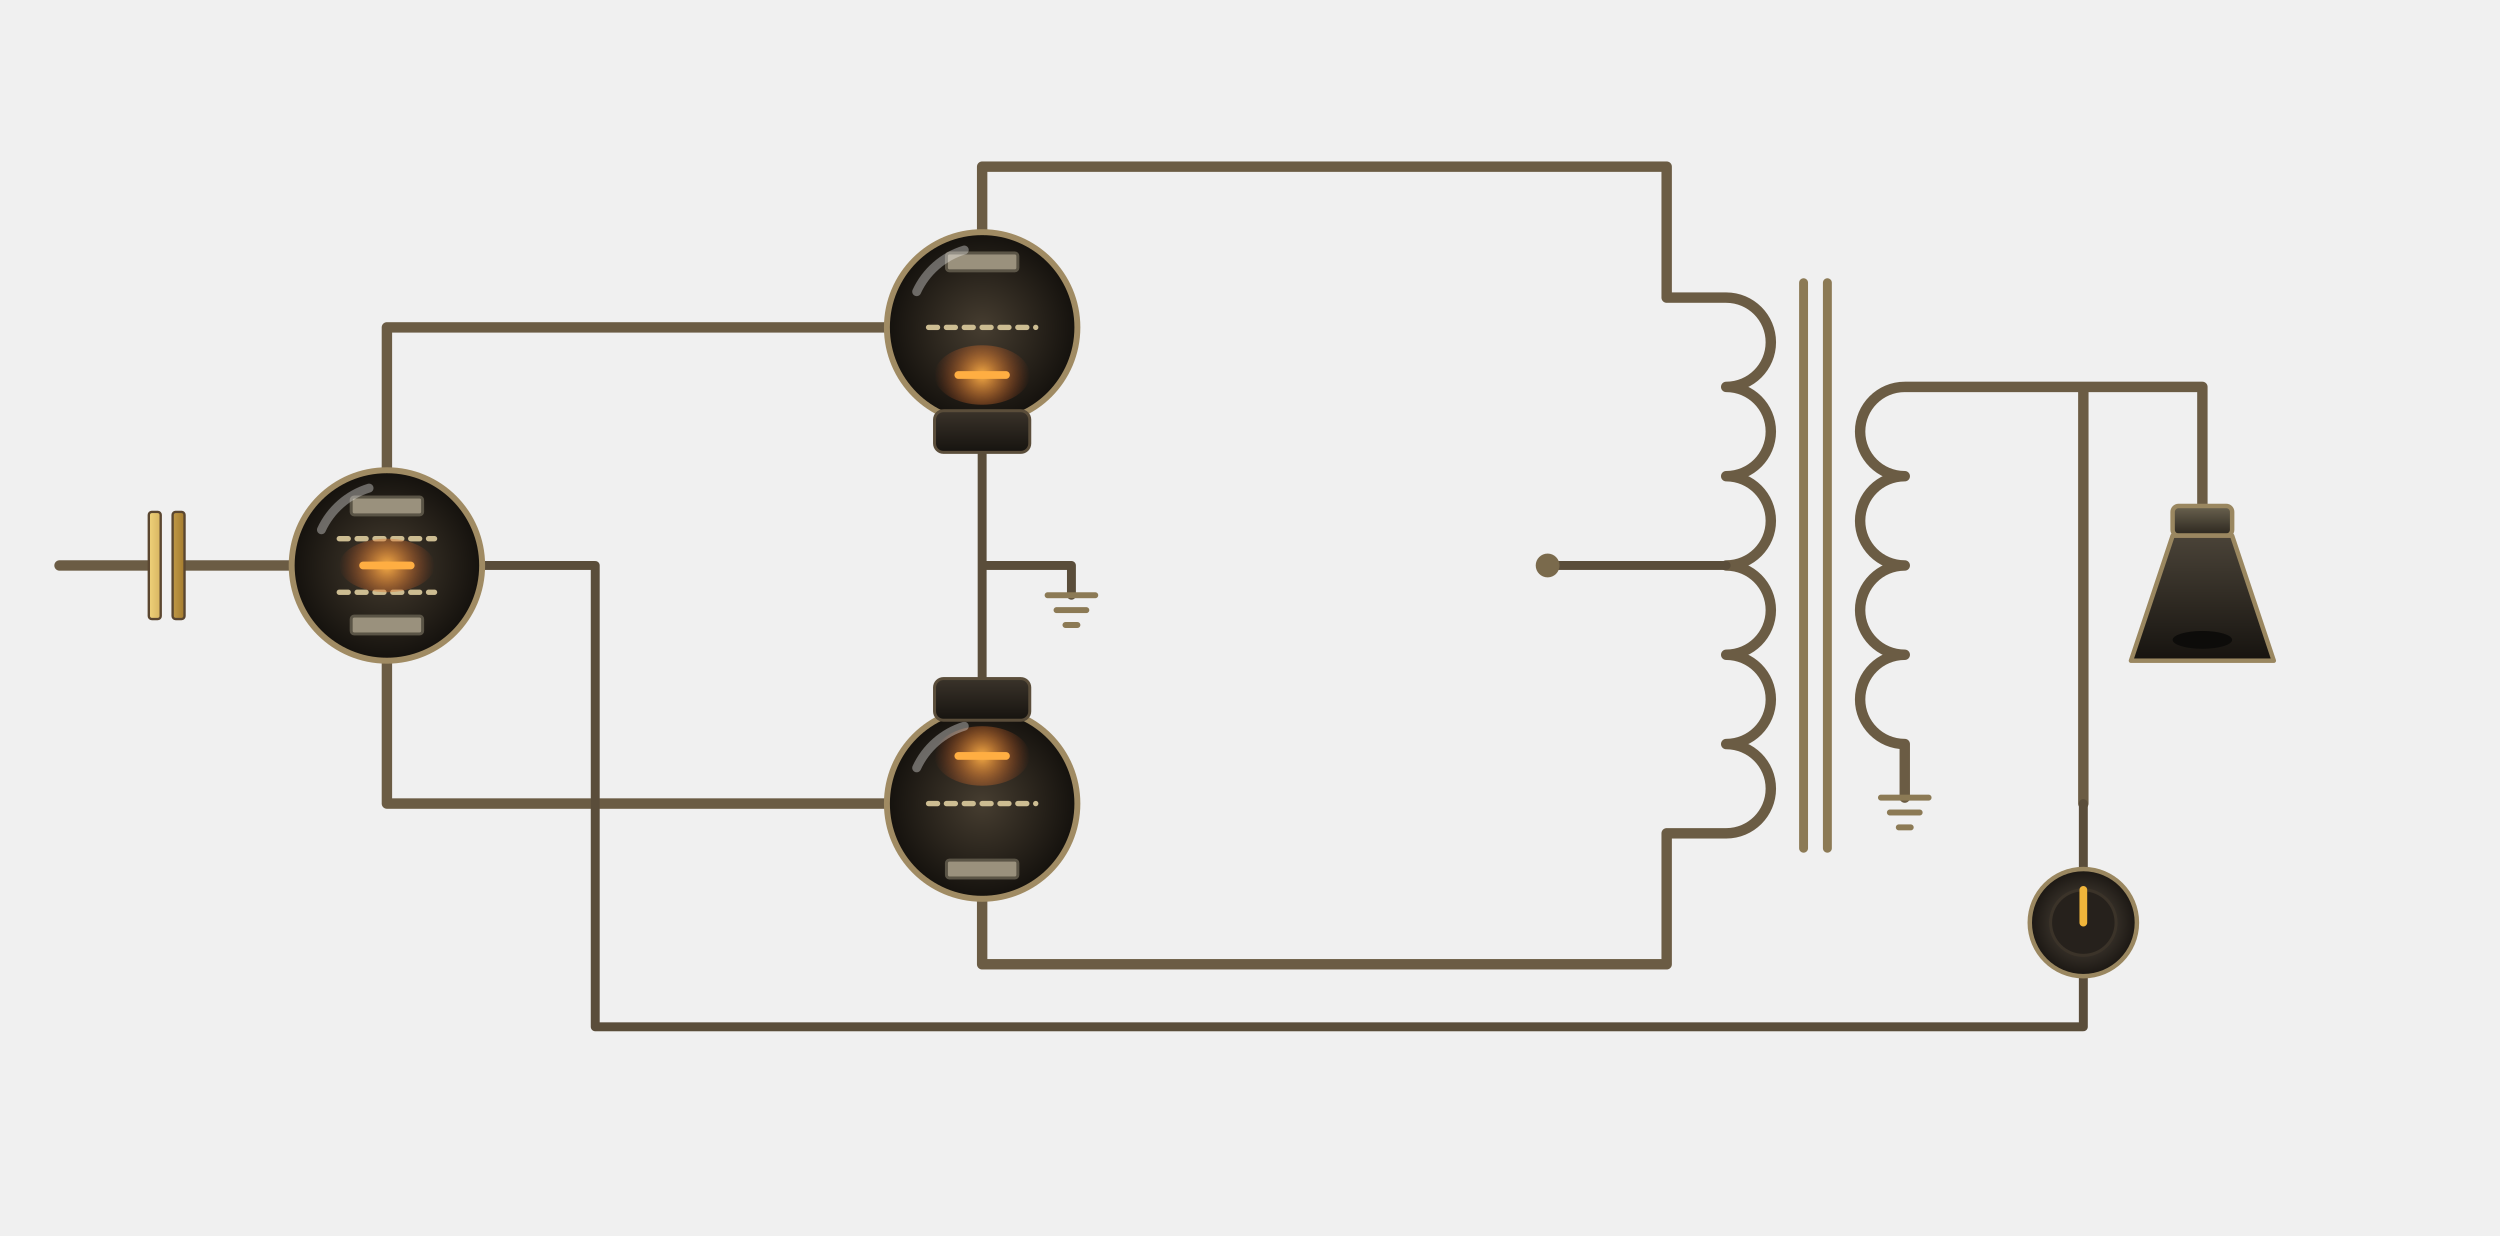
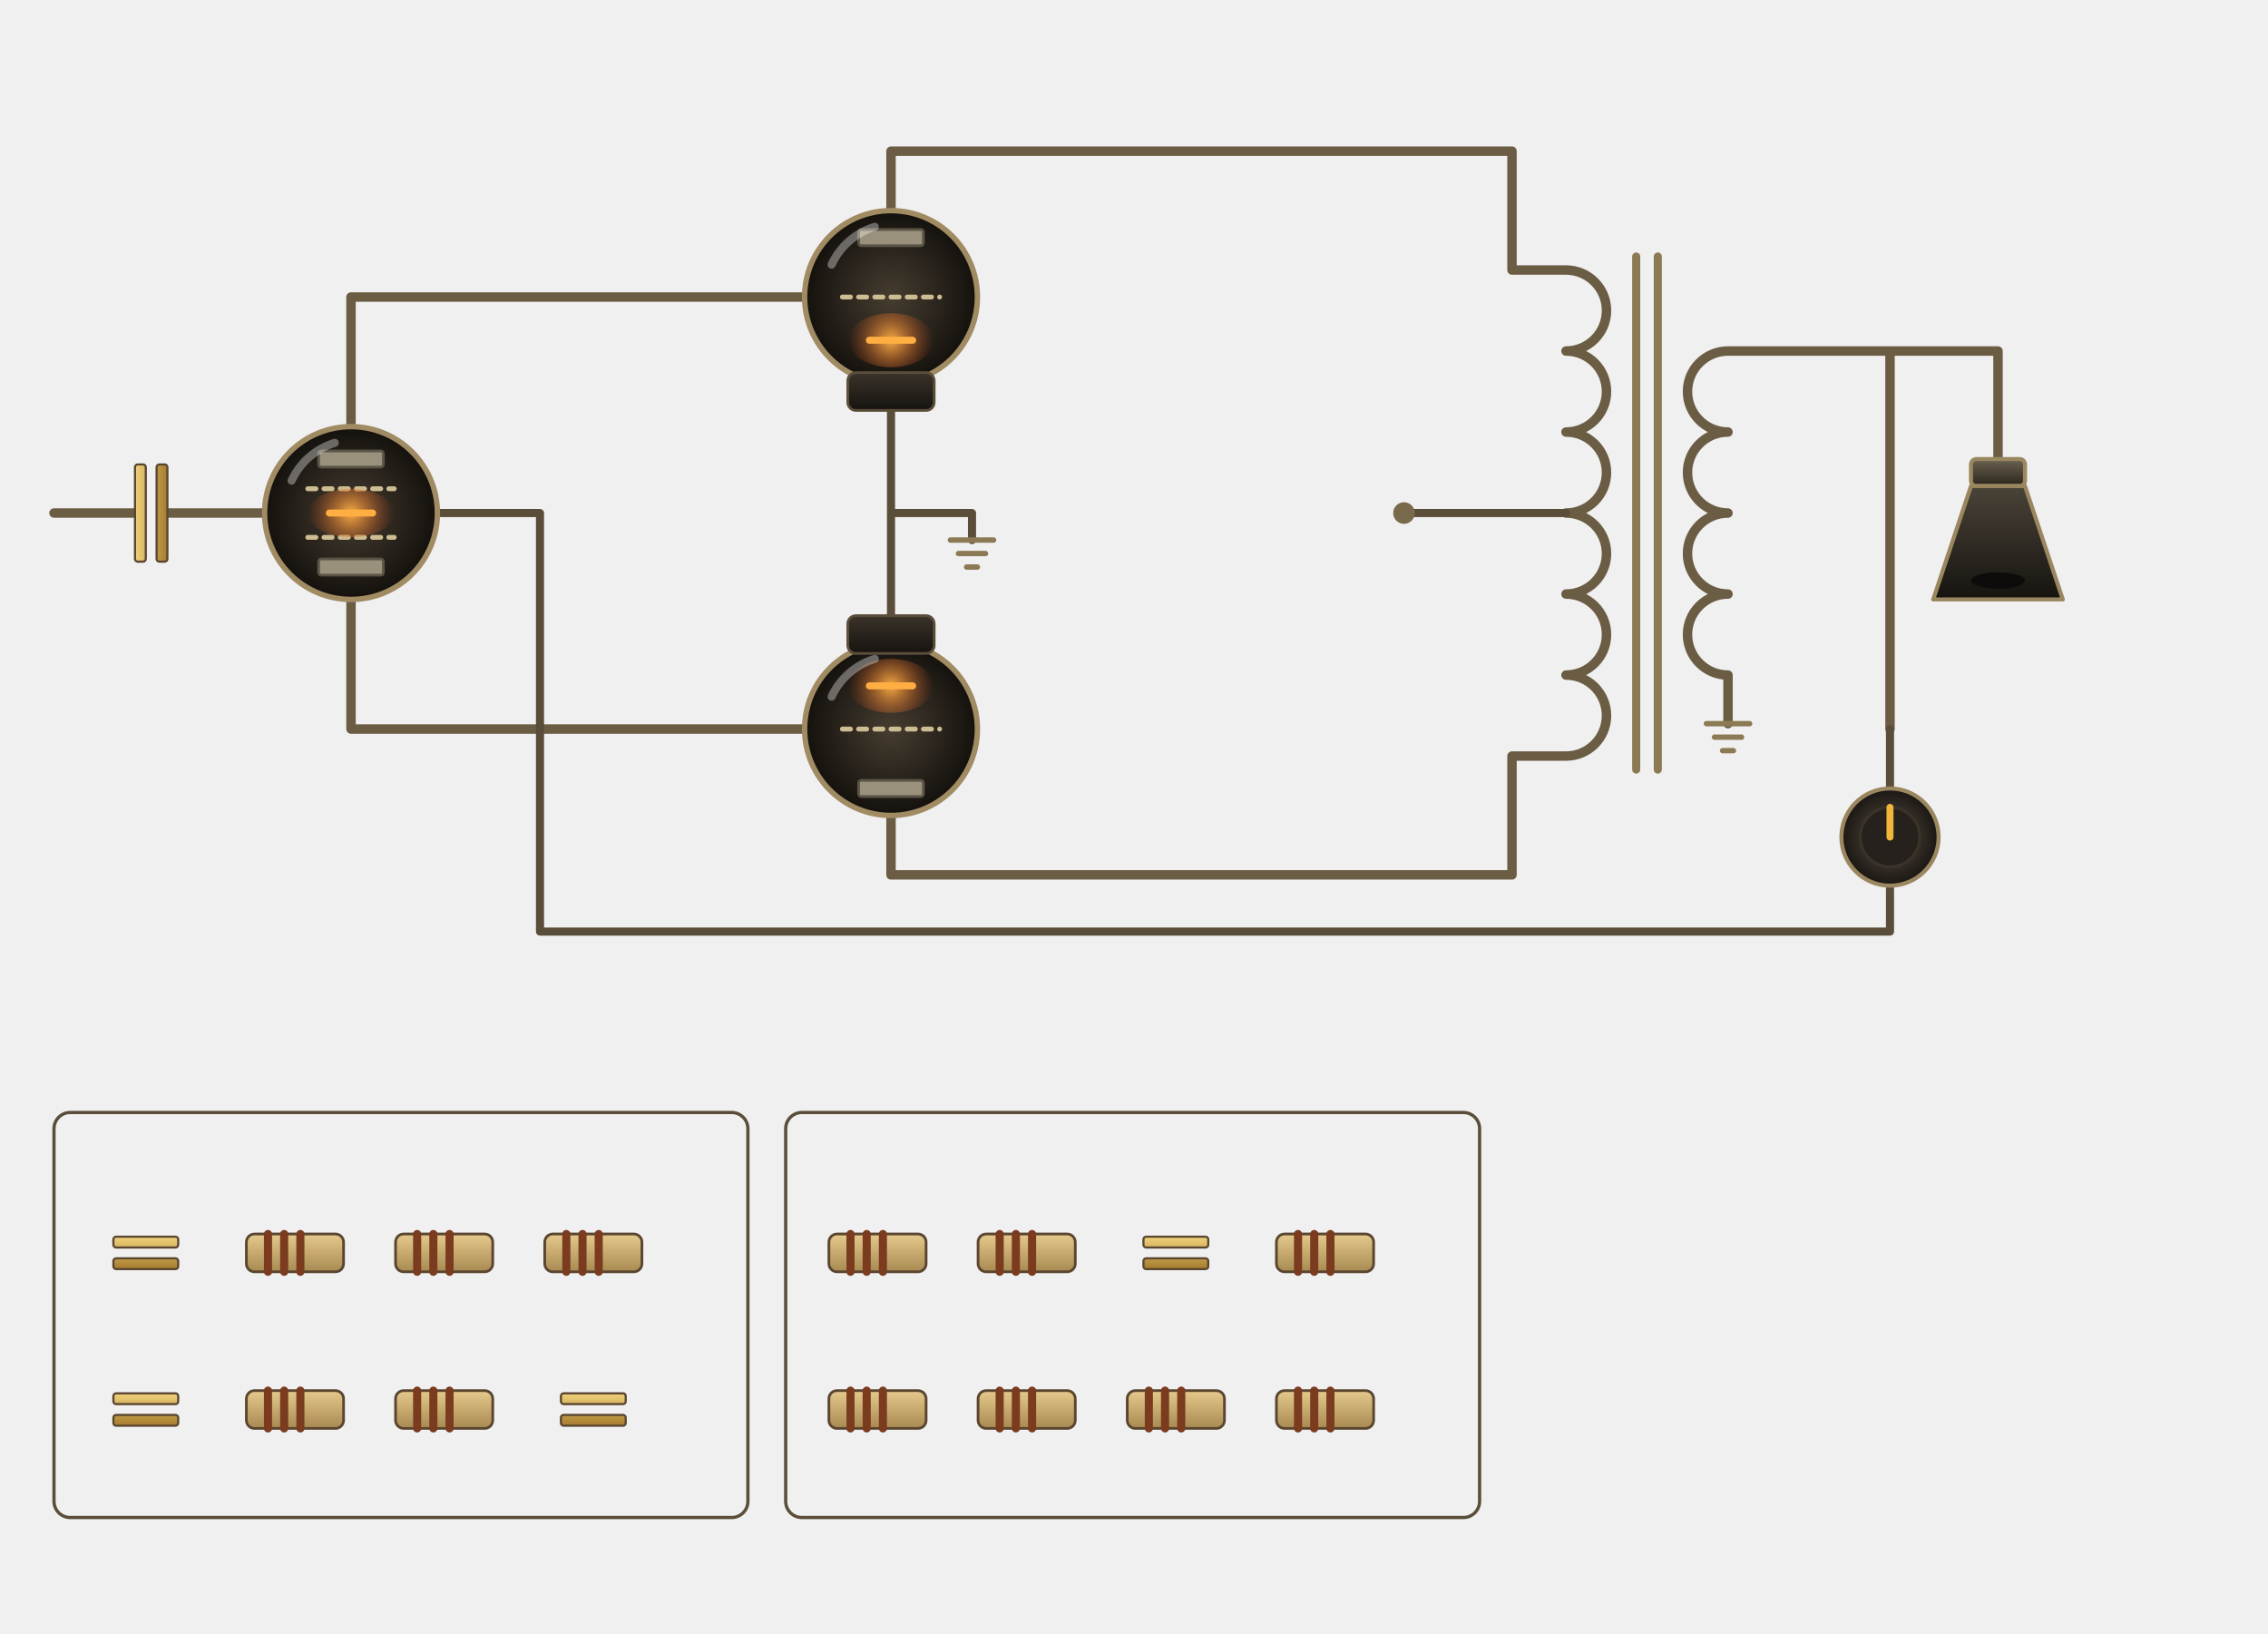
- <svg xmlns="http://www.w3.org/2000/svg" width="840" height="415" viewBox="0 0 840 415">
+ <svg xmlns="http://www.w3.org/2000/svg" width="840" height="605" viewBox="0 0 840 605">
  <defs>
    <linearGradient id="g1" x1="50" y1="0" x2="62" y2="0" gradientUnits="userSpaceOnUse">
      <stop offset="0" stop-color="#f0d27a" />
      <stop offset="1" stop-color="#a67c2e" />
    </linearGradient>
    <radialGradient id="g2" cx="130" cy="190" r="32" gradientUnits="userSpaceOnUse">
      <stop offset="0" stop-color="#463d30" />
      <stop offset="1" stop-color="#14110d" />
    </radialGradient>
    <radialGradient id="g3" cx="130" cy="190" r="16" gradientUnits="userSpaceOnUse">
      <stop offset="0" stop-color="#ffb347" stop-opacity="0.95" />
      <stop offset="1" stop-color="#c1441a" stop-opacity="0" />
    </radialGradient>
    <radialGradient id="g4" cx="330" cy="110" r="32" gradientUnits="userSpaceOnUse">
      <stop offset="0" stop-color="#463d30" />
      <stop offset="1" stop-color="#14110d" />
    </radialGradient>
    <radialGradient id="g5" cx="330" cy="126" r="16" gradientUnits="userSpaceOnUse">
      <stop offset="0" stop-color="#ffb347" stop-opacity="0.95" />
      <stop offset="1" stop-color="#c1441a" stop-opacity="0" />
    </radialGradient>
    <linearGradient id="g6" x1="0" y1="138" x2="0" y2="152" gradientUnits="userSpaceOnUse">
      <stop offset="0" stop-color="#3a332a" />
      <stop offset="1" stop-color="#16130f" />
    </linearGradient>
    <radialGradient id="g7" cx="330" cy="270" r="32" gradientUnits="userSpaceOnUse">
      <stop offset="0" stop-color="#463d30" />
      <stop offset="1" stop-color="#14110d" />
    </radialGradient>
    <radialGradient id="g8" cx="330" cy="254" r="16" gradientUnits="userSpaceOnUse">
      <stop offset="0" stop-color="#ffb347" stop-opacity="0.95" />
      <stop offset="1" stop-color="#c1441a" stop-opacity="0" />
    </radialGradient>
    <linearGradient id="g9" x1="0" y1="228" x2="0" y2="242" gradientUnits="userSpaceOnUse">
      <stop offset="0" stop-color="#3a332a" />
      <stop offset="1" stop-color="#16130f" />
    </linearGradient>
    <radialGradient id="g10" cx="700" cy="310" r="18" gradientUnits="userSpaceOnUse">
      <stop offset="0" stop-color="#5b5246" />
      <stop offset="1" stop-color="#1a1612" />
    </radialGradient>
    <linearGradient id="g11" x1="0" y1="170" x2="0" y2="180" gradientUnits="userSpaceOnUse">
      <stop offset="0" stop-color="#6b6350" />
      <stop offset="1" stop-color="#2a251d" />
    </linearGradient>
    <linearGradient id="g12" x1="0" y1="180" x2="0" y2="222" gradientUnits="userSpaceOnUse">
      <stop offset="0" stop-color="#4a4338" />
      <stop offset="1" stop-color="#16130f" />
+     </linearGradient>
+     <linearGradient id="g13" x1="0" y1="458" x2="0" y2="470" gradientUnits="userSpaceOnUse">
+       <stop offset="0" stop-color="#f0d27a" />
+       <stop offset="1" stop-color="#a67c2e" />
+     </linearGradient>
+     <linearGradient id="g14" x1="0" y1="457" x2="0" y2="471" gradientUnits="userSpaceOnUse">
+       <stop offset="0" stop-color="#e6c98c" />
+       <stop offset="1" stop-color="#a88a52" />
+     </linearGradient>
+     <linearGradient id="g15" x1="0" y1="457" x2="0" y2="471" gradientUnits="userSpaceOnUse">
+       <stop offset="0" stop-color="#e6c98c" />
+       <stop offset="1" stop-color="#a88a52" />
+     </linearGradient>
+     <linearGradient id="g16" x1="0" y1="457" x2="0" y2="471" gradientUnits="userSpaceOnUse">
+       <stop offset="0" stop-color="#e6c98c" />
+       <stop offset="1" stop-color="#a88a52" />
+     </linearGradient>
+     <linearGradient id="g17" x1="0" y1="516" x2="0" y2="528" gradientUnits="userSpaceOnUse">
+       <stop offset="0" stop-color="#f0d27a" />
+       <stop offset="1" stop-color="#a67c2e" />
+     </linearGradient>
+     <linearGradient id="g18" x1="0" y1="515" x2="0" y2="529" gradientUnits="userSpaceOnUse">
+       <stop offset="0" stop-color="#e6c98c" />
+       <stop offset="1" stop-color="#a88a52" />
+     </linearGradient>
+     <linearGradient id="g19" x1="0" y1="515" x2="0" y2="529" gradientUnits="userSpaceOnUse">
+       <stop offset="0" stop-color="#e6c98c" />
+       <stop offset="1" stop-color="#a88a52" />
+     </linearGradient>
+     <linearGradient id="g20" x1="0" y1="516" x2="0" y2="528" gradientUnits="userSpaceOnUse">
+       <stop offset="0" stop-color="#f0d27a" />
+       <stop offset="1" stop-color="#a67c2e" />
+     </linearGradient>
+     <linearGradient id="g21" x1="0" y1="457" x2="0" y2="471" gradientUnits="userSpaceOnUse">
+       <stop offset="0" stop-color="#e6c98c" />
+       <stop offset="1" stop-color="#a88a52" />
+     </linearGradient>
+     <linearGradient id="g22" x1="0" y1="457" x2="0" y2="471" gradientUnits="userSpaceOnUse">
+       <stop offset="0" stop-color="#e6c98c" />
+       <stop offset="1" stop-color="#a88a52" />
+     </linearGradient>
+     <linearGradient id="g23" x1="0" y1="458" x2="0" y2="470" gradientUnits="userSpaceOnUse">
+       <stop offset="0" stop-color="#f0d27a" />
+       <stop offset="1" stop-color="#a67c2e" />
+     </linearGradient>
+     <linearGradient id="g24" x1="0" y1="457" x2="0" y2="471" gradientUnits="userSpaceOnUse">
+       <stop offset="0" stop-color="#e6c98c" />
+       <stop offset="1" stop-color="#a88a52" />
+     </linearGradient>
+     <linearGradient id="g25" x1="0" y1="515" x2="0" y2="529" gradientUnits="userSpaceOnUse">
+       <stop offset="0" stop-color="#e6c98c" />
+       <stop offset="1" stop-color="#a88a52" />
+     </linearGradient>
+     <linearGradient id="g26" x1="0" y1="515" x2="0" y2="529" gradientUnits="userSpaceOnUse">
+       <stop offset="0" stop-color="#e6c98c" />
+       <stop offset="1" stop-color="#a88a52" />
+     </linearGradient>
+     <linearGradient id="g27" x1="0" y1="515" x2="0" y2="529" gradientUnits="userSpaceOnUse">
+       <stop offset="0" stop-color="#e6c98c" />
+       <stop offset="1" stop-color="#a88a52" />
+     </linearGradient>
+     <linearGradient id="g28" x1="0" y1="515" x2="0" y2="529" gradientUnits="userSpaceOnUse">
+       <stop offset="0" stop-color="#e6c98c" />
+       <stop offset="1" stop-color="#a88a52" />
    </linearGradient>
  </defs>
  <path id="wire_OUT-2" d="M20,190 H52 M60,190 H98" fill="none" stroke="#6b5c44" stroke-width="3.5" stroke-linecap="round" stroke-linejoin="round" />
  <path id="wire_PHASE" d="M130,158 V110 H298 M130,222 V270 H298" fill="none" stroke="#6b5c44" stroke-width="3.5" stroke-linecap="round" stroke-linejoin="round" />
  <path id="wire_POWER" d="M330,78 V56 H560 V100 H580 M330,302 V324 H560 V280 H580 M580,100 a15,15 0 0 1 0,30 a15,15 0 0 1 0,30 a15,15 0 0 1 0,30 a15,15 0 0 1 0,30 a15,15 0 0 1 0,30 a15,15 0 0 1 0,30" fill="none" stroke="#6b5c44" stroke-width="3.5" stroke-linecap="round" stroke-linejoin="round" />
  <path id="wire_SPEAKER" d="M640,130 H740 V170 M700,130 V270 M640,250 V268 M640,130 a15,15 0 0 0 0,30 a15,15 0 0 0 0,30 a15,15 0 0 0 0,30 a15,15 0 0 0 0,30" fill="none" stroke="#6b5c44" stroke-width="3.5" stroke-linecap="round" stroke-linejoin="round" />
  <path id="wire_static_power" d="M330,152 V228 M330,190 H360 V200 M580,190 H520 M200,345 V190 H162 M700,270 H700 M700,270 V292 M700,328 V345 M700,345 H200 M700,345 H700" fill="none" stroke="#5a4d3a" stroke-width="3" stroke-linecap="round" stroke-linejoin="round" />
  <path id="ground_power" d="M352,200 H368 M355,205 H365 M358,210 H362 M632,268 H648 M635,273 H645 M638,278 H642" fill="none" stroke="#8c7a55" stroke-width="2" stroke-linecap="round" stroke-linejoin="round" />
  <path id="ot_core" d="M606,95 V285 M614,95 V285" fill="none" stroke="#8c7a55" stroke-width="3" stroke-linecap="round" stroke-linejoin="round" />
  <ellipse id="rail_tap" cx="520" cy="190" rx="4" ry="4" fill="#7a6a4c" stroke="none" stroke-width="1" />
  <rect id="cap_ina" x="50" y="172" width="4" height="36" rx="1" fill="url(#g1)" stroke="#5a4630" stroke-width="0.8" />
  <rect id="cap_inb" x="58" y="172" width="4" height="36" rx="1" fill="url(#g1)" stroke="#5a4630" stroke-width="0.8" />
  <ellipse id="tube_PI-PI" cx="130" cy="190" rx="32" ry="32" fill="url(#g2)" stroke="#a08b63" stroke-width="2" />
  <rect id="plate_PI-1" x="118" y="167" width="24" height="6" rx="1" fill="#9a917d" stroke="#5a5446" stroke-width="1" />
  <rect id="plate_PI1" x="118" y="207" width="24" height="6" rx="1" fill="#9a917d" stroke="#5a5446" stroke-width="1" />
  <path id="grids_PI" d="M114,181 H146 M114,199 H146" fill="none" stroke="#cdbd92" stroke-width="1.8" stroke-linecap="round" stroke-linejoin="round" stroke-dasharray="3 3" />
  <ellipse id="glow_PHASE" cx="130" cy="190" rx="16" ry="9" fill="url(#g3)" stroke="none" stroke-width="1" />
  <path id="filament_PI" d="M122,190 H138" fill="none" stroke="#ffae42" stroke-width="2.6" stroke-linecap="round" stroke-linejoin="round" />
  <path id="shine_PI" d="M108,178 A26,26 0 0 1 124,164" fill="none" stroke="#ffffff" stroke-width="3" stroke-linecap="round" stroke-linejoin="round" opacity="0.35" />
  <ellipse id="tube_PA-6L6GC" cx="330" cy="110" rx="32" ry="32" fill="url(#g4)" stroke="#a08b63" stroke-width="2" />
  <rect id="plate_PA" x="318" y="85" width="24" height="6" rx="1" fill="#9a917d" stroke="#5a5446" stroke-width="1" />
  <path id="grid_PA" d="M312,110 H348" fill="none" stroke="#cdbd92" stroke-width="1.8" stroke-linecap="round" stroke-linejoin="round" stroke-dasharray="3 3" />
  <ellipse id="glow_POWER_A" cx="330" cy="126" rx="16" ry="10" fill="url(#g5)" stroke="none" stroke-width="1" />
  <path id="filament_PA" d="M322,126 H338" fill="none" stroke="#ffae42" stroke-width="2.6" stroke-linecap="round" stroke-linejoin="round" />
  <path id="shine_PA" d="M308,98 A26,26 0 0 1 324,84" fill="none" stroke="#ffffff" stroke-width="3" stroke-linecap="round" stroke-linejoin="round" opacity="0.35" />
  <rect id="base_PA" x="314" y="138" width="32" height="14" rx="3" fill="url(#g6)" stroke="#5a4d3a" stroke-width="1" />
  <ellipse id="tube_PB-6L6GC" cx="330" cy="270" rx="32" ry="32" fill="url(#g7)" stroke="#a08b63" stroke-width="2" />
  <rect id="plate_PB" x="318" y="289" width="24" height="6" rx="1" fill="#9a917d" stroke="#5a5446" stroke-width="1" />
  <path id="grid_PB" d="M312,270 H348" fill="none" stroke="#cdbd92" stroke-width="1.8" stroke-linecap="round" stroke-linejoin="round" stroke-dasharray="3 3" />
  <ellipse id="glow_POWER_B" cx="330" cy="254" rx="16" ry="10" fill="url(#g8)" stroke="none" stroke-width="1" />
  <path id="filament_PB" d="M322,254 H338" fill="none" stroke="#ffae42" stroke-width="2.6" stroke-linecap="round" stroke-linejoin="round" />
  <path id="shine_PB" d="M308,258 A26,26 0 0 1 324,244" fill="none" stroke="#ffffff" stroke-width="3" stroke-linecap="round" stroke-linejoin="round" opacity="0.35" />
  <rect id="base_PB" x="314" y="228" width="32" height="14" rx="3" fill="url(#g9)" stroke="#5a4d3a" stroke-width="1" />
  <ellipse id="pot_presence" cx="700" cy="310" rx="18" ry="18" fill="url(#g10)" stroke="#9a8760" stroke-width="1.5" />
  <ellipse id="dial_presence" cx="700" cy="310" rx="11" ry="11" fill="#26211c" stroke="#3b3329" stroke-width="1" />
  <path id="ptr_presence" d="M700,310 L700,299" fill="none" stroke="#f0b53a" stroke-width="2.6" stroke-linecap="round" stroke-linejoin="round" />
  <rect id="spk_magnet_p" x="730" y="170" width="20" height="10" rx="2" fill="url(#g11)" stroke="#9a8760" stroke-width="1.5" />
  <path id="spk_cone_p" d="M730,180 H750 L764,222 H716 Z" fill="url(#g12)" stroke="#9a8760" stroke-width="1.5" stroke-linecap="round" stroke-linejoin="round" />
  <ellipse id="spk_dust_p" cx="740" cy="215" rx="10" ry="3" fill="#0d0c0a" stroke="none" stroke-width="1" />
+   <rect id="pp_box0" x="20" y="412" width="257" height="150" rx="6" fill="none" stroke="#5a4d3a" stroke-width="1.2" />
+   <ellipse id="ttl_PHASE_INVERTER" cx="148.5" cy="426" rx="1" ry="1" fill="none" stroke="none" stroke-width="0" />
+   <rect id="pp_C66a" x="42" y="458" width="24" height="4" rx="1" fill="url(#g13)" stroke="#5a4630" stroke-width="0.8" />
+   <rect id="pp_C66b" x="42" y="466" width="24" height="4" rx="1" fill="url(#g13)" stroke="#5a4630" stroke-width="0.8" />
+   <ellipse id="valC_1_0.1u@C:C66" cx="54" cy="484" rx="1" ry="1" fill="none" stroke="none" />
+   <rect id="pp_R65" x="91.25" y="457" width="36" height="14" rx="3" fill="url(#g14)" stroke="#5a4630" stroke-width="1" />
+   <path id="pp_R65_bands" d="M99.25,457 V471 M105.25,457 V471 M111.25,457 V471" fill="none" stroke="#7a3b1f" stroke-width="3" stroke-linecap="round" stroke-linejoin="round" />
+   <ellipse id="valC_2_100k@R:R65" cx="109.25" cy="484" rx="1" ry="1" fill="none" stroke="none" />
+   <rect id="pp_R67" x="146.5" y="457" width="36" height="14" rx="3" fill="url(#g15)" stroke="#5a4630" stroke-width="1" />
+   <path id="pp_R67_bands" d="M154.5,457 V471 M160.5,457 V471 M166.5,457 V471" fill="none" stroke="#7a3b1f" stroke-width="3" stroke-linecap="round" stroke-linejoin="round" />
+   <ellipse id="valC_3_470@R:R67" cx="164.5" cy="484" rx="1" ry="1" fill="none" stroke="none" />
+   <rect id="pp_R66" x="201.75" y="457" width="36" height="14" rx="3" fill="url(#g16)" stroke="#5a4630" stroke-width="1" />
+   <path id="pp_R66_bands" d="M209.75,457 V471 M215.75,457 V471 M221.75,457 V471" fill="none" stroke="#7a3b1f" stroke-width="3" stroke-linecap="round" stroke-linejoin="round" />
+   <ellipse id="valC_4_150k@R:R66" cx="219.75" cy="484" rx="1" ry="1" fill="none" stroke="none" />
+   <rect id="pp_C65a" x="42" y="516" width="24" height="4" rx="1" fill="url(#g17)" stroke="#5a4630" stroke-width="0.8" />
+   <rect id="pp_C65b" x="42" y="524" width="24" height="4" rx="1" fill="url(#g17)" stroke="#5a4630" stroke-width="0.8" />
+   <ellipse id="valC_5_0.1u@C:C65" cx="54" cy="542" rx="1" ry="1" fill="none" stroke="none" />
+   <rect id="pp_R68" x="91.25" y="515" width="36" height="14" rx="3" fill="url(#g18)" stroke="#5a4630" stroke-width="1" />
+   <path id="pp_R68_bands" d="M99.25,515 V529 M105.25,515 V529 M111.25,515 V529" fill="none" stroke="#7a3b1f" stroke-width="3" stroke-linecap="round" stroke-linejoin="round" />
+   <ellipse id="valC_6_82.5k@R:R68" cx="109.25" cy="542" rx="1" ry="1" fill="none" stroke="none" />
+   <rect id="pp_R69" x="146.5" y="515" width="36" height="14" rx="3" fill="url(#g19)" stroke="#5a4630" stroke-width="1" />
+   <path id="pp_R69_bands" d="M154.5,515 V529 M160.5,515 V529 M166.5,515 V529" fill="none" stroke="#7a3b1f" stroke-width="3" stroke-linecap="round" stroke-linejoin="round" />
+   <ellipse id="valC_7_90.9k@R:R69" cx="164.5" cy="542" rx="1" ry="1" fill="none" stroke="none" />
+   <rect id="pp_C68a" x="207.75" y="516" width="24" height="4" rx="1" fill="url(#g20)" stroke="#5a4630" stroke-width="0.8" />
+   <rect id="pp_C68b" x="207.75" y="524" width="24" height="4" rx="1" fill="url(#g20)" stroke="#5a4630" stroke-width="0.8" />
+   <ellipse id="valC_8_120p@C:C68" cx="219.75" cy="542" rx="1" ry="1" fill="none" stroke="none" />
+   <rect id="pp_box1" x="291" y="412" width="257" height="150" rx="6" fill="none" stroke="#5a4d3a" stroke-width="1.2" />
+   <ellipse id="ttl_SUPPLY_AND_BIAS" cx="419.5" cy="426" rx="1" ry="1" fill="none" stroke="none" stroke-width="0" />
+   <rect id="pp_R70" x="307" y="457" width="36" height="14" rx="3" fill="url(#g21)" stroke="#5a4630" stroke-width="1" />
+   <path id="pp_R70_bands" d="M315,457 V471 M321,457 V471 M327,457 V471" fill="none" stroke="#7a3b1f" stroke-width="3" stroke-linecap="round" stroke-linejoin="round" />
+   <ellipse id="valC_9_220k@R:R70" cx="325" cy="484" rx="1" ry="1" fill="none" stroke="none" />
+   <rect id="pp_R71" x="362.25" y="457" width="36" height="14" rx="3" fill="url(#g22)" stroke="#5a4630" stroke-width="1" />
+   <path id="pp_R71_bands" d="M370.25,457 V471 M376.25,457 V471 M382.25,457 V471" fill="none" stroke="#7a3b1f" stroke-width="3" stroke-linecap="round" stroke-linejoin="round" />
+   <ellipse id="valC_10_220k@R:R71" cx="380.25" cy="484" rx="1" ry="1" fill="none" stroke="none" />
+   <rect id="pp_C97a" x="423.5" y="458" width="24" height="4" rx="1" fill="url(#g23)" stroke="#5a4630" stroke-width="0.8" />
+   <rect id="pp_C97b" x="423.5" y="466" width="24" height="4" rx="1" fill="url(#g23)" stroke="#5a4630" stroke-width="0.8" />
+   <ellipse id="valC_11_47u@C:C97" cx="435.5" cy="484" rx="1" ry="1" fill="none" stroke="none" />
+   <rect id="pp_R74_9" x="472.75" y="457" width="36" height="14" rx="3" fill="url(#g24)" stroke="#5a4630" stroke-width="1" />
+   <path id="pp_R74_9_bands" d="M480.75,457 V471 M486.75,457 V471 M492.75,457 V471" fill="none" stroke="#7a3b1f" stroke-width="3" stroke-linecap="round" stroke-linejoin="round" />
+   <ellipse id="valC_12_2.2k/2@R:R74_9" cx="490.75" cy="484" rx="1" ry="1" fill="none" stroke="none" />
+   <rect id="pp_R75_8" x="307" y="515" width="36" height="14" rx="3" fill="url(#g25)" stroke="#5a4630" stroke-width="1" />
+   <path id="pp_R75_8_bands" d="M315,515 V529 M321,515 V529 M327,515 V529" fill="none" stroke="#7a3b1f" stroke-width="3" stroke-linecap="round" stroke-linejoin="round" />
+   <ellipse id="valC_13_2.2k/2@R:R75_8" cx="325" cy="542" rx="1" ry="1" fill="none" stroke="none" />
+   <rect id="pp_R79_9" x="362.25" y="515" width="36" height="14" rx="3" fill="url(#g26)" stroke="#5a4630" stroke-width="1" />
+   <path id="pp_R79_9_bands" d="M370.25,515 V529 M376.25,515 V529 M382.25,515 V529" fill="none" stroke="#7a3b1f" stroke-width="3" stroke-linecap="round" stroke-linejoin="round" />
+   <ellipse id="valC_14_470/2@R:R79_9" cx="380.25" cy="542" rx="1" ry="1" fill="none" stroke="none" />
+   <rect id="pp_R80_8" x="417.5" y="515" width="36" height="14" rx="3" fill="url(#g27)" stroke="#5a4630" stroke-width="1" />
+   <path id="pp_R80_8_bands" d="M425.5,515 V529 M431.5,515 V529 M437.5,515 V529" fill="none" stroke="#7a3b1f" stroke-width="3" stroke-linecap="round" stroke-linejoin="round" />
+   <ellipse id="valC_15_470/2@R:R80_8" cx="435.5" cy="542" rx="1" ry="1" fill="none" stroke="none" />
+   <rect id="pp_T3" x="472.75" y="515" width="36" height="14" rx="3" fill="url(#g28)" stroke="#5a4630" stroke-width="1" />
+   <path id="pp_T3_bands" d="M480.75,515 V529 M486.75,515 V529 M492.75,515 V529" fill="none" stroke="#7a3b1f" stroke-width="3" stroke-linecap="round" stroke-linejoin="round" />
+   <ellipse id="valC_16_100@R:T3" cx="490.75" cy="542" rx="1" ry="1" fill="none" stroke="none" />
</svg>
